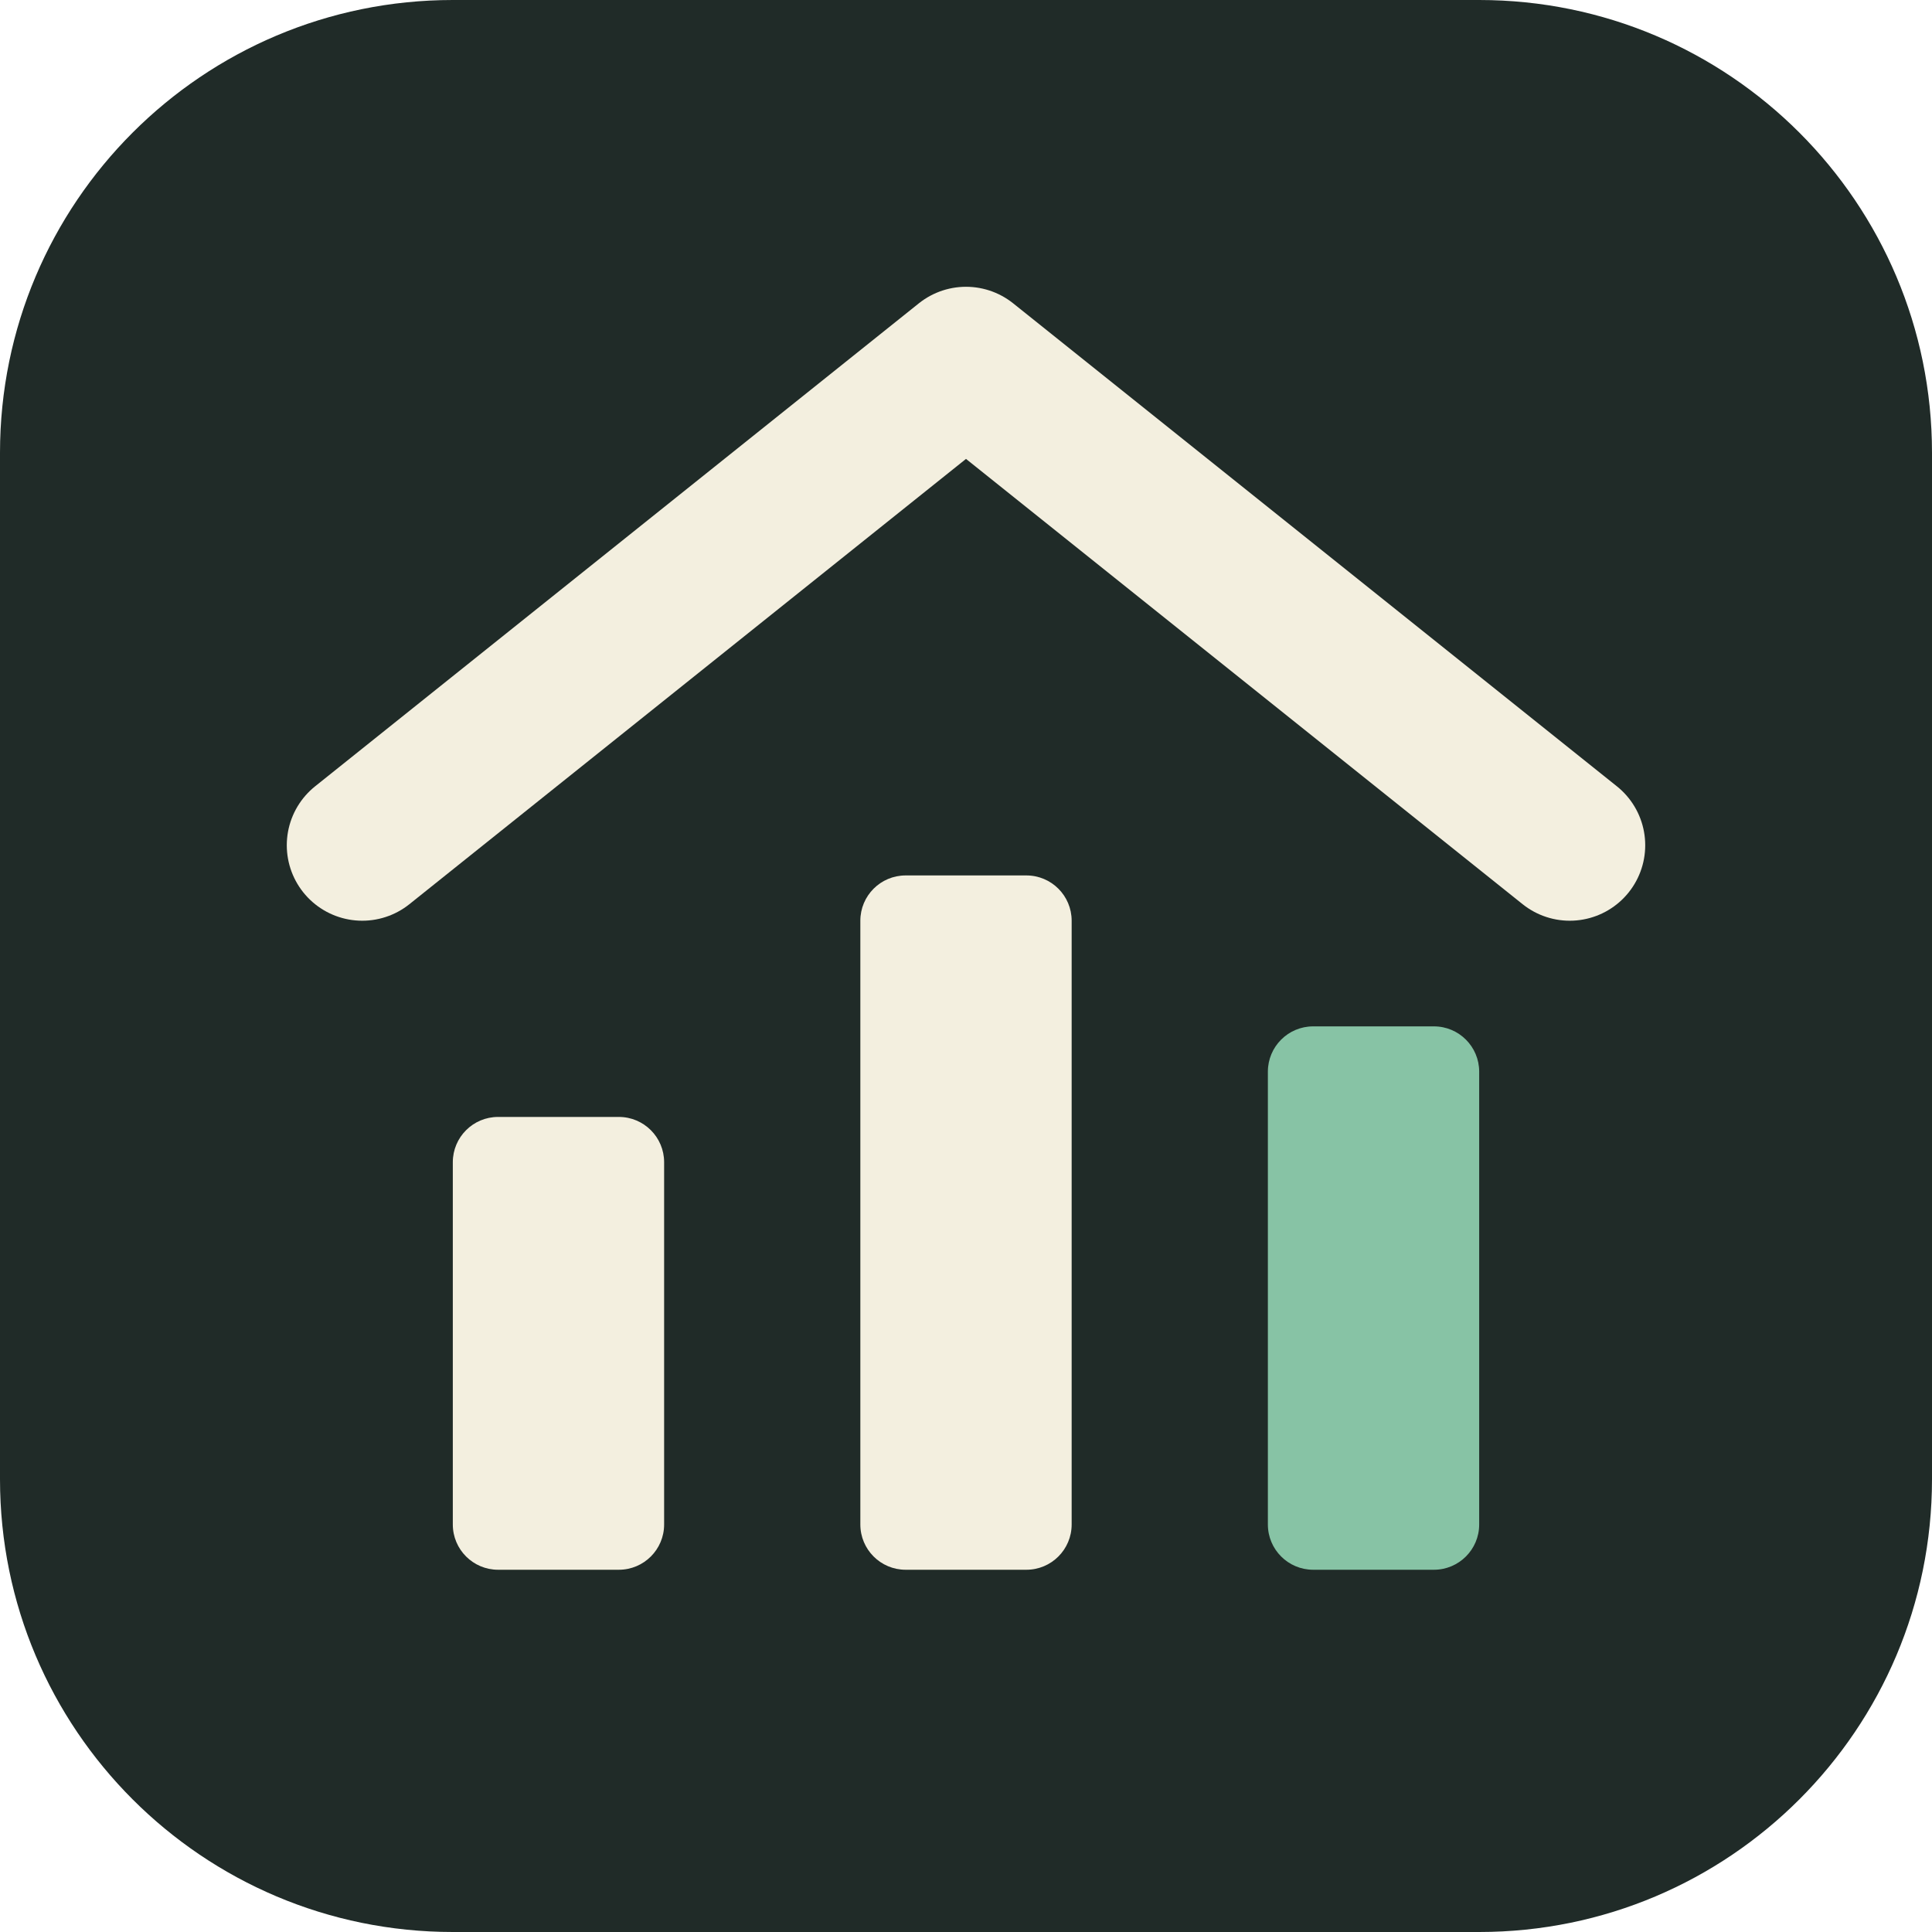
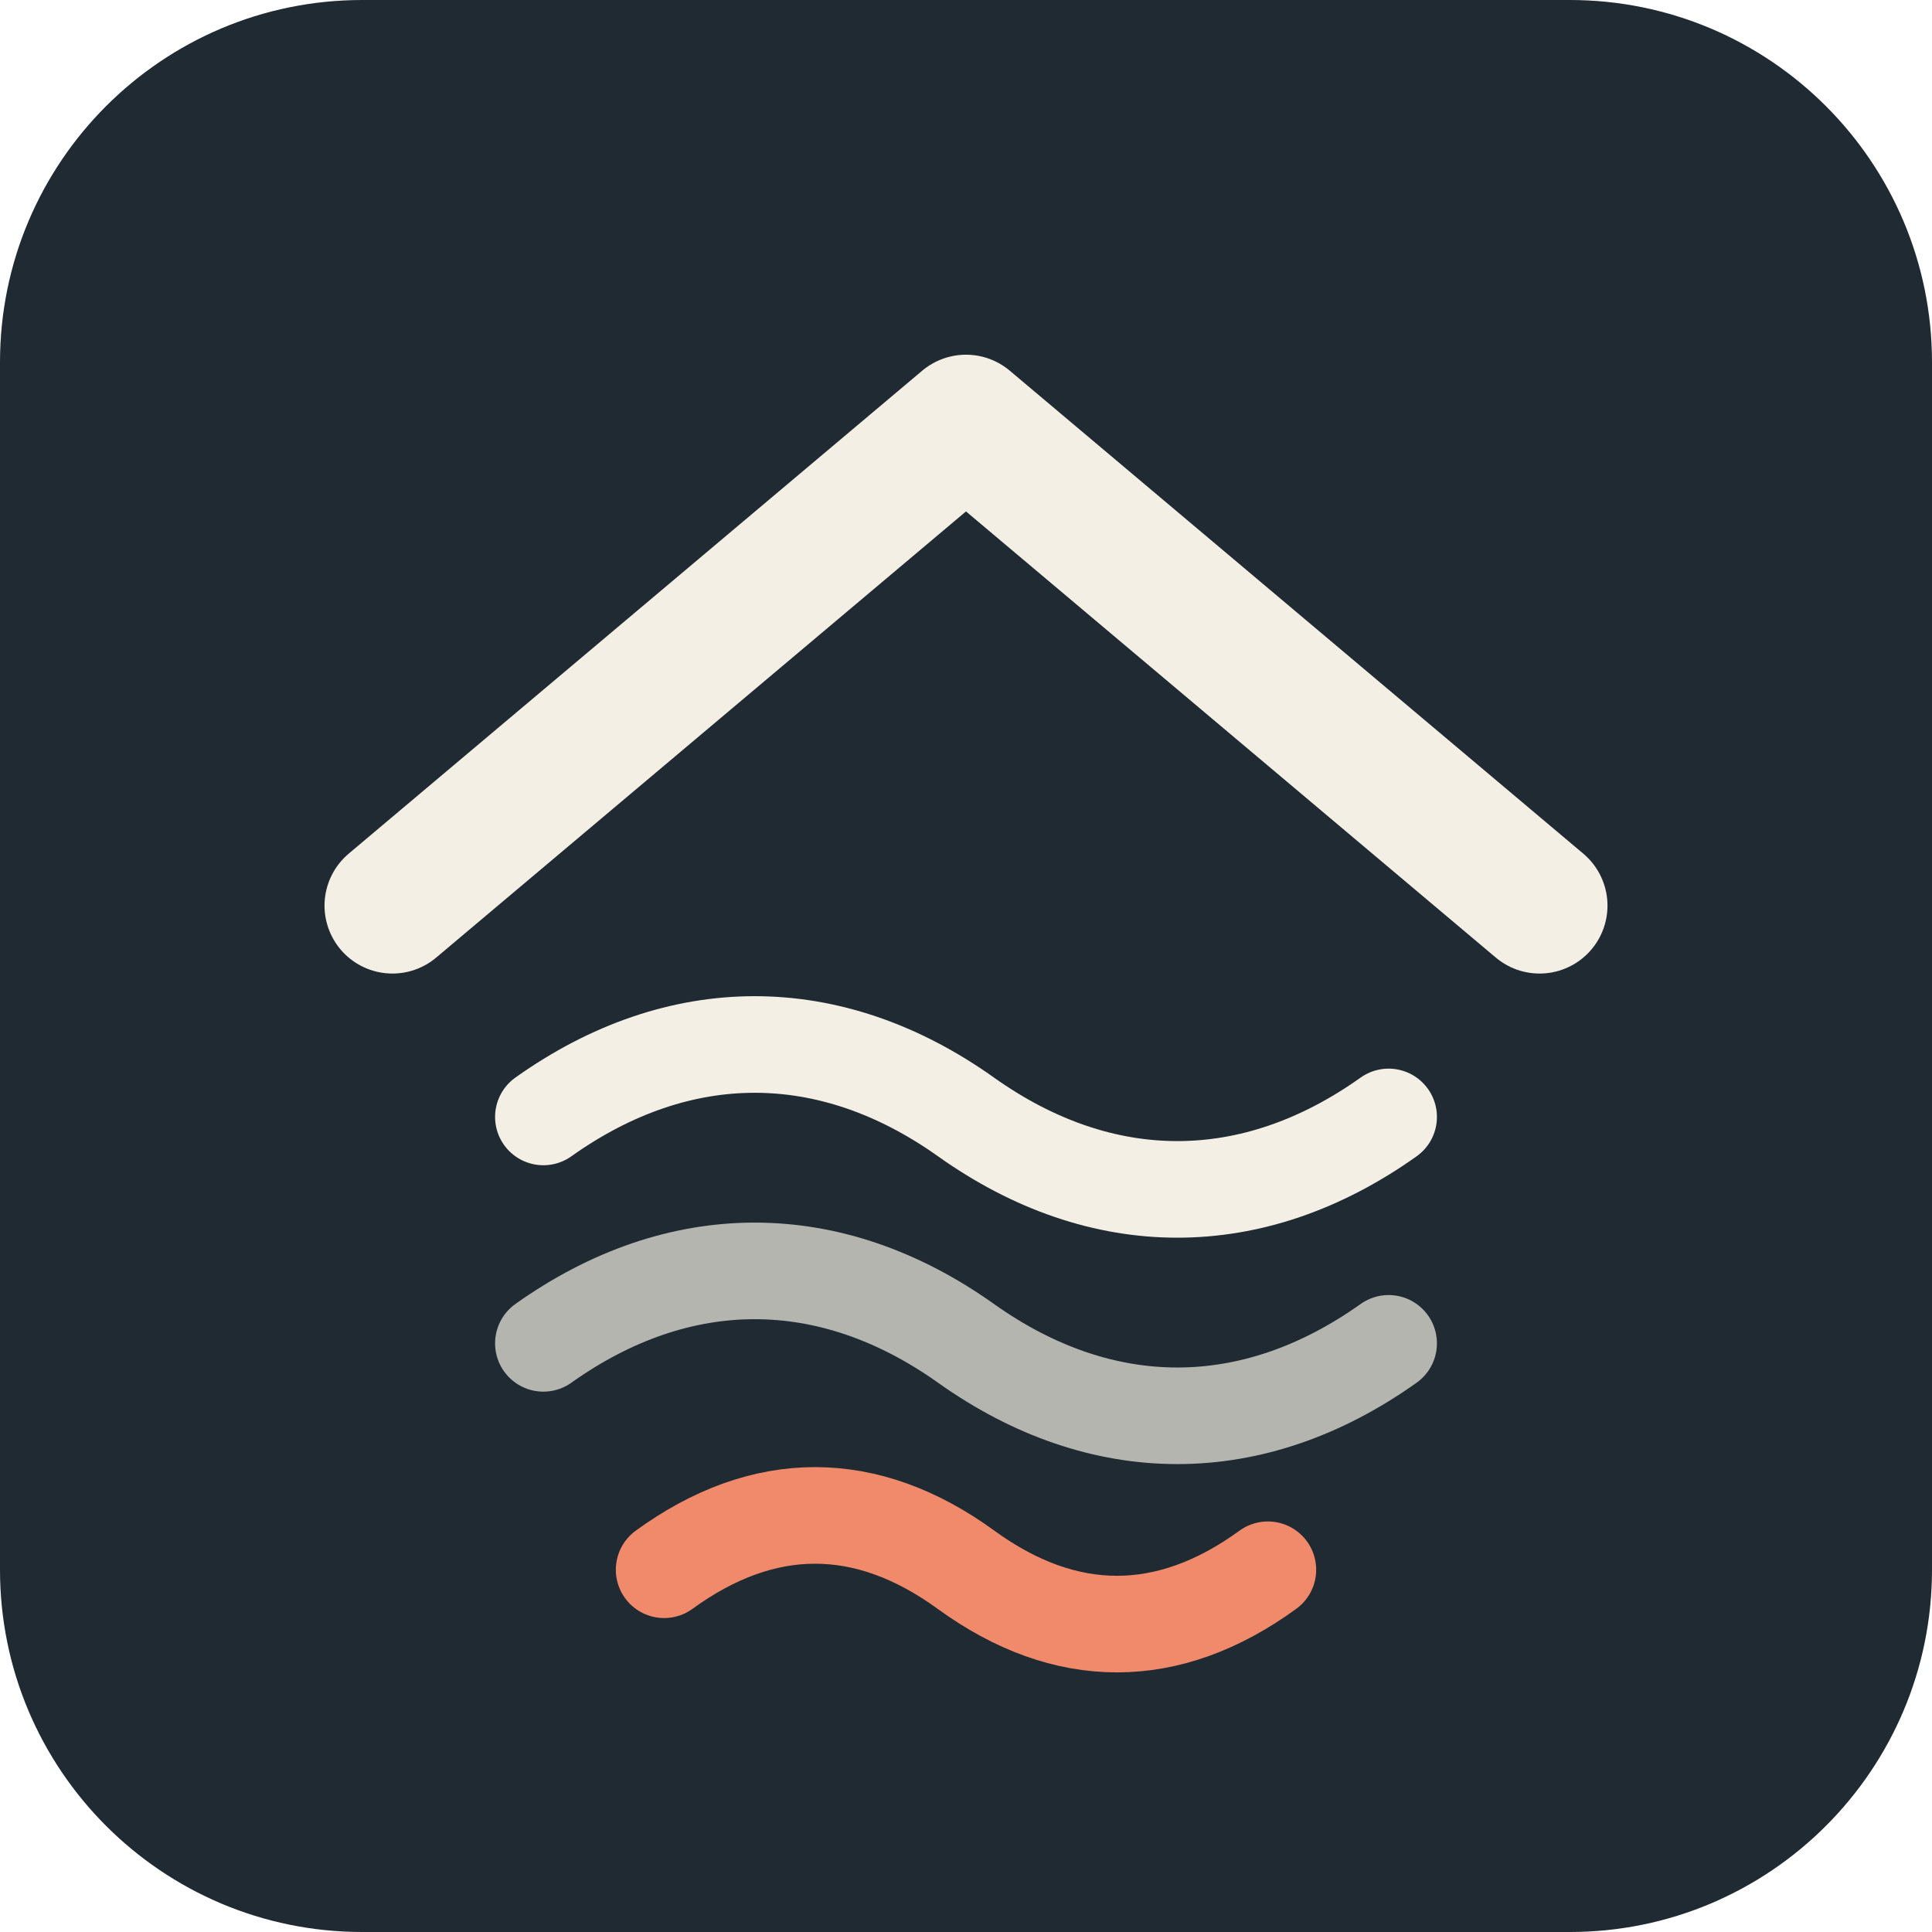
<svg xmlns="http://www.w3.org/2000/svg" viewBox="0 0 64 64">
-   <rect width="64" height="64" rx="15" fill="#202b28" />
-   <path d="M12 28 32 12 52 28" fill="none" stroke="#f3efdf" stroke-width="5" stroke-linecap="round" stroke-linejoin="round" />
-   <rect x="15" y="37" width="7" height="15" rx="1.5" fill="#f3efdf" />
-   <rect x="28.5" y="29" width="7" height="23" rx="1.5" fill="#f3efdf" />
-   <rect x="42" y="34" width="7" height="18" rx="1.5" fill="#87c3a5" />
+   <rect width="64" height="64" rx="12" fill="#1f2a33" />
+   <g fill="none" stroke-linecap="round" stroke-linejoin="round">
+     <path d="M13 30 32 14l19 16" stroke="#f4efe4" stroke-width="4.5" />
+     <path d="M18 37c4.5-3.2 9.5-3.2 14 0s9.5 3.2 14 0" stroke="#f4efe4" stroke-width="3.2" />
+     <path d="M18 44.5c4.5-3.2 9.5-3.2 14 0s9.5 3.2 14 0" stroke="#f4efe4" stroke-width="3.2" opacity=".7" />
+     <path d="M22 52c3.3-2.4 6.7-2.4 10 0s6.7 2.4 10 0" stroke="#f08a6b" stroke-width="3.2" />
+   </g>
</svg>
